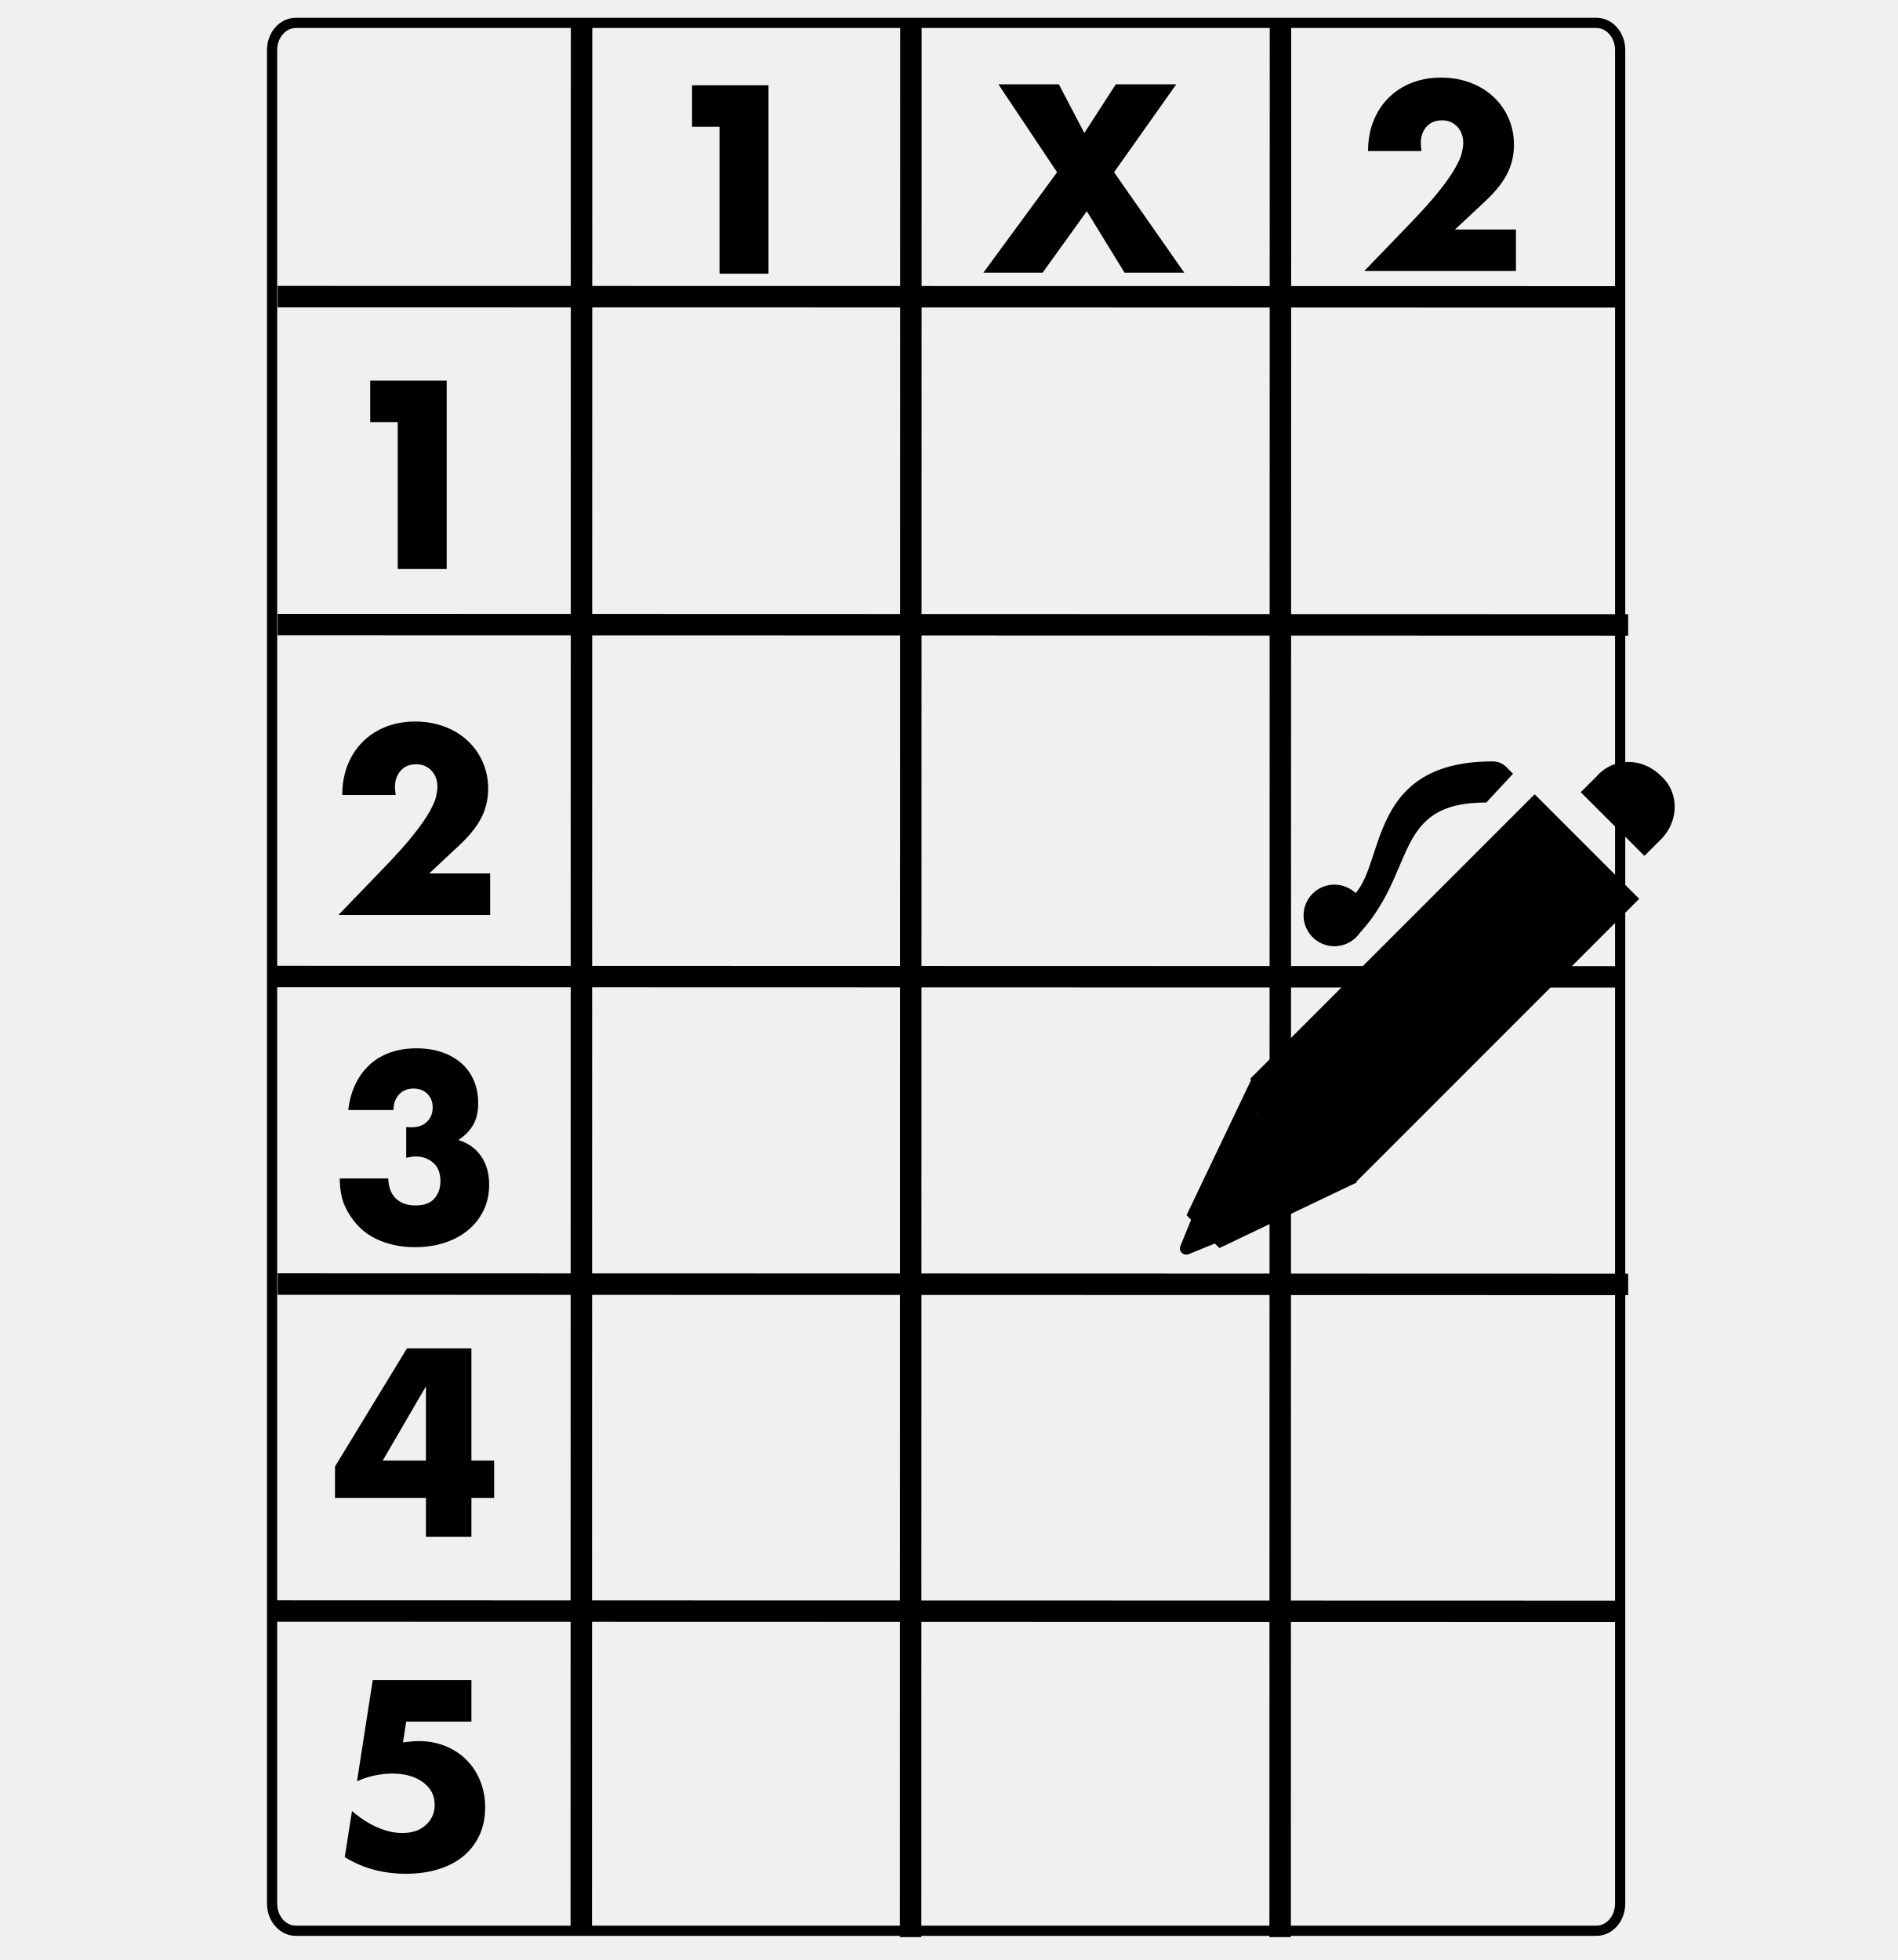
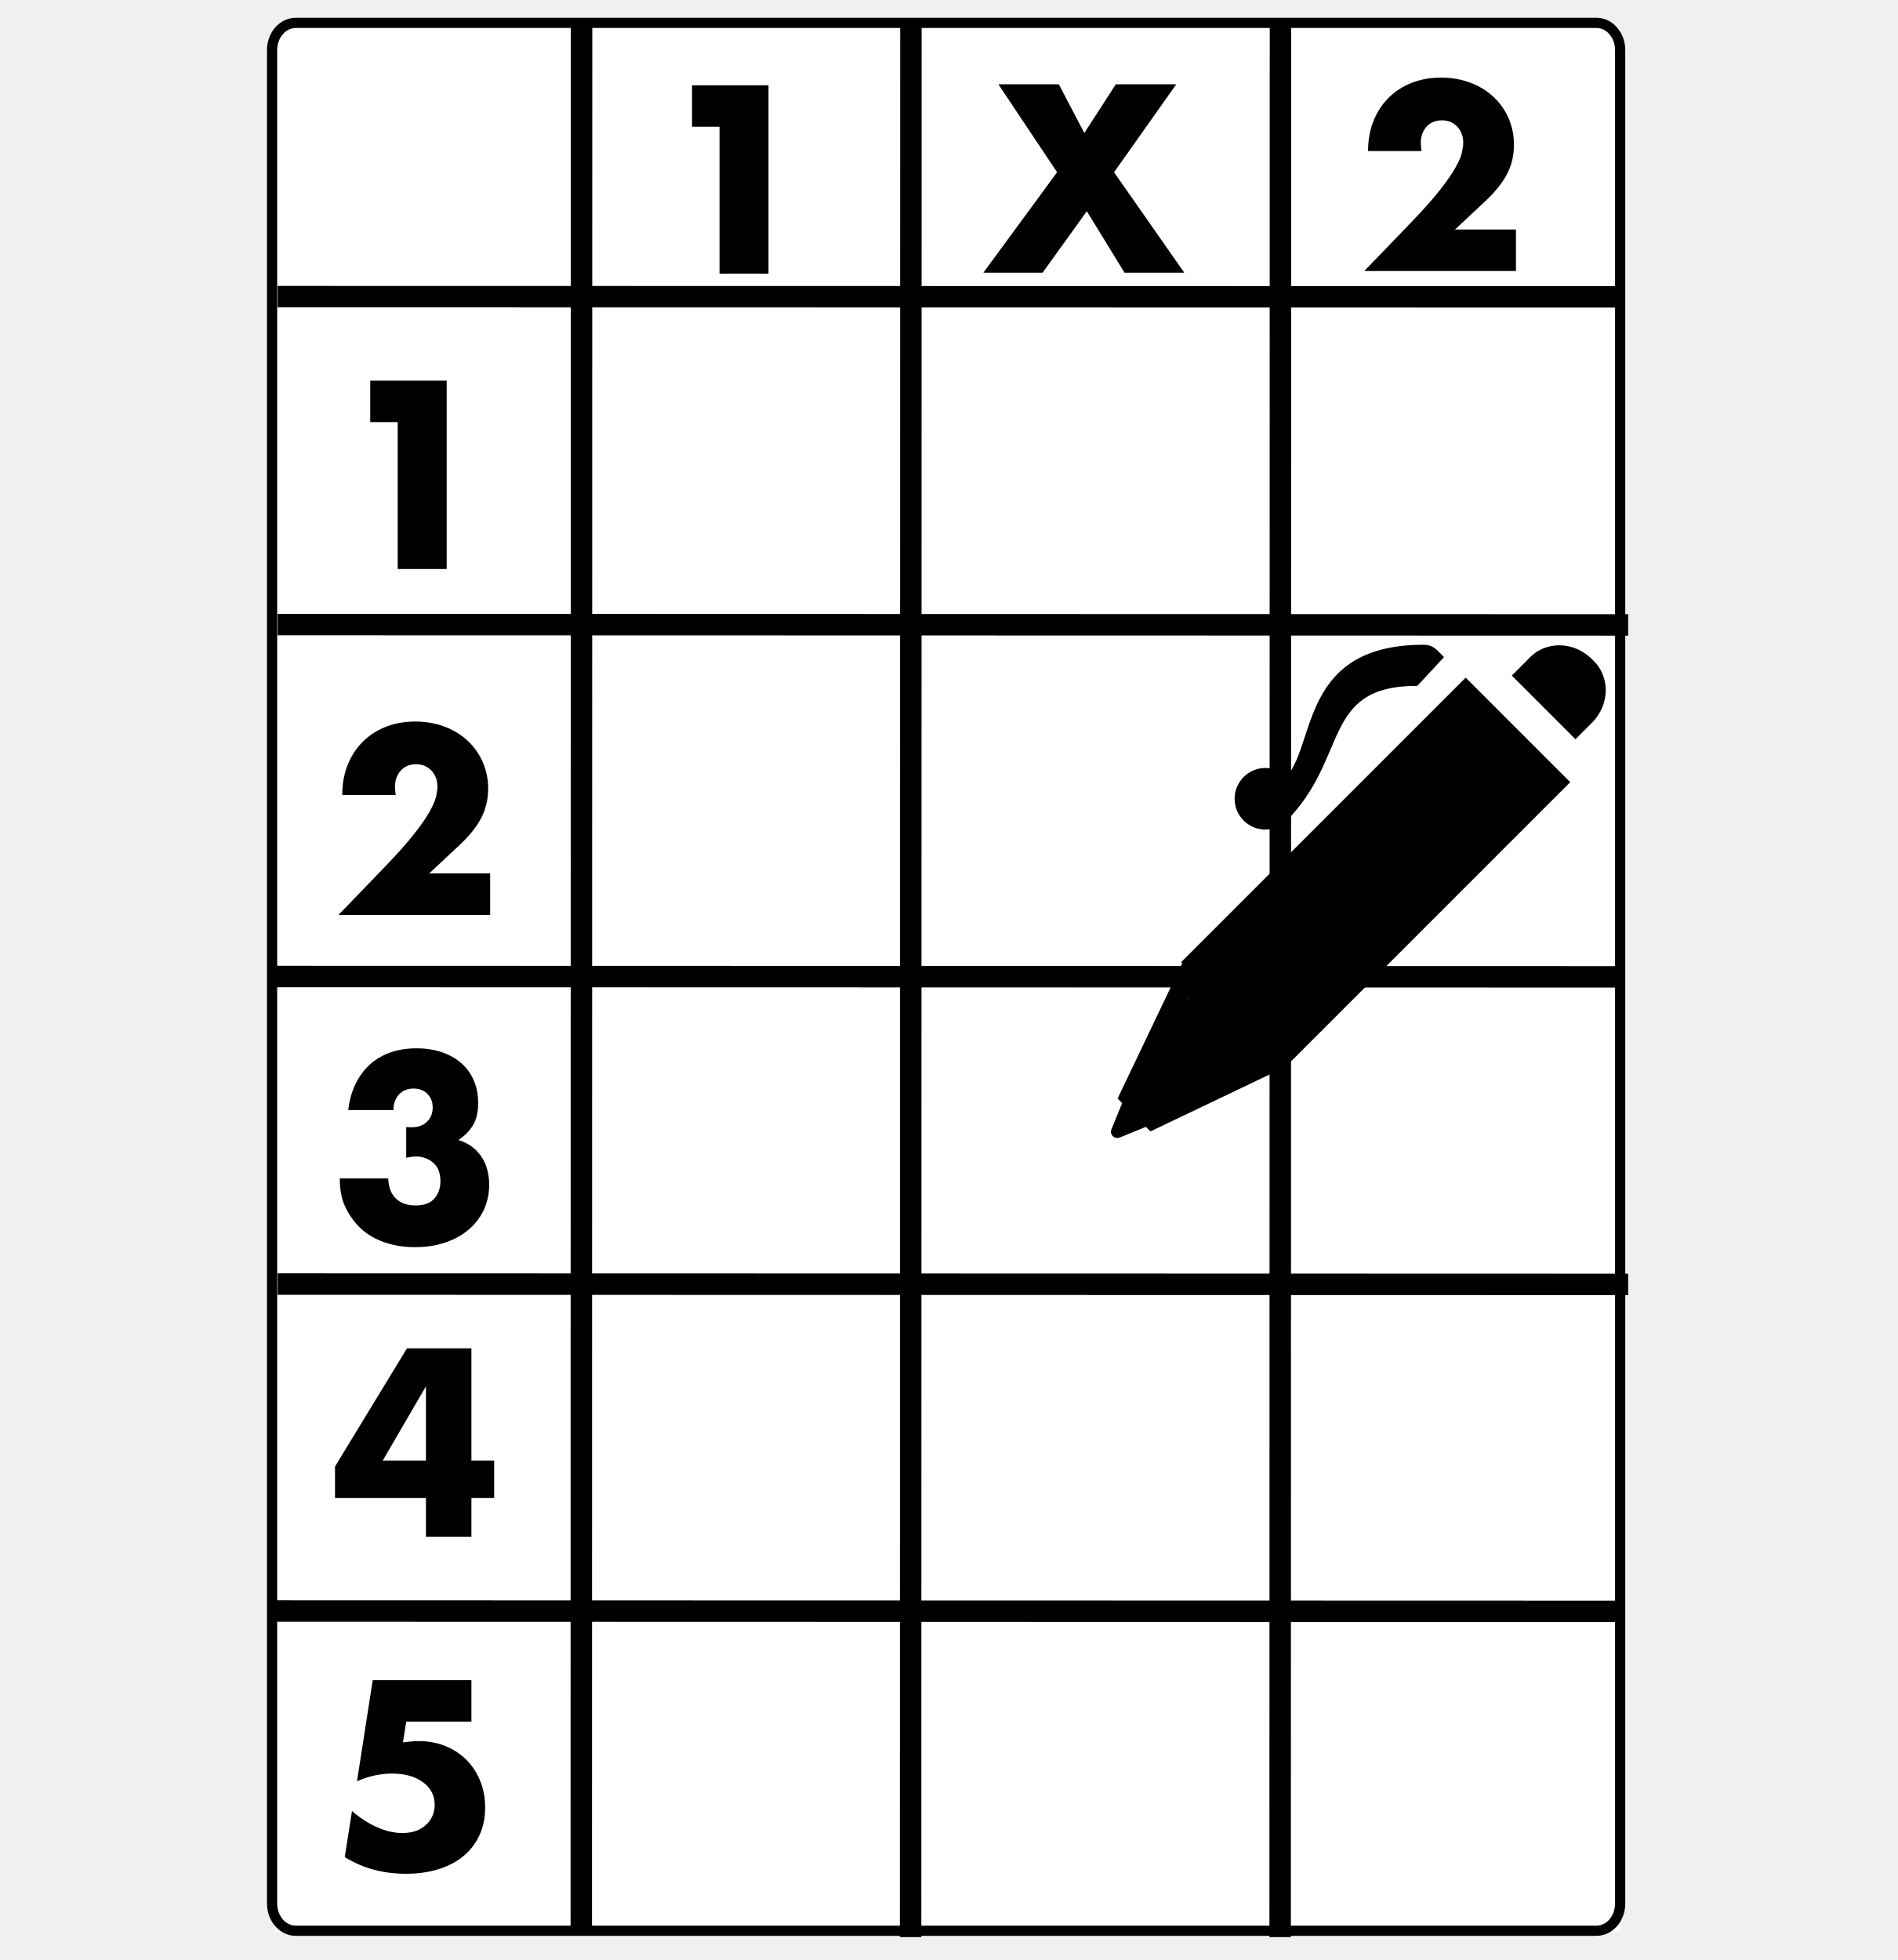
- <svg xmlns="http://www.w3.org/2000/svg" xmlns:ns1="http://vectornator.io" height="100%" style="fill-rule:nonzero;clip-rule:evenodd;stroke-linecap:round;stroke-linejoin:round;" xml:space="preserve" width="100%" version="1.1" viewBox="0 0 372.187 384.408">
+ <svg xmlns="http://www.w3.org/2000/svg" xmlns:ns1="http://vectornator.io" viewBox="0 0 372.187 384.408" xml:space="preserve" width="100%" version="1.1" height="100%" style="fill-rule:nonzero;clip-rule:evenodd;stroke-linecap:round;stroke-linejoin:round;">
  <defs />
-   <g id="Layer 3" ns1:layerName="Layer 3">
-     <path d="M296.751+151.752L295.543+150.543C294.738+149.738+293.932+149.335+292.724+149.335C266.95+149.335+272.186+171.485+264.534+176.317C256.882+181.15+264.534+185.177+265.742+183.969C278.226+171.485+272.588+157.39+291.516+157.39L296.751+151.752Z" fill-rule="evenodd" fill="#000000" opacity="1" />
-     <path d="M261.715+173.498C258.379+173.498+255.674+176.203+255.674+179.539C255.674+182.875+258.379+185.58+261.715+185.58C265.051+185.58+267.756+182.875+267.756+179.539C267.756+176.203+265.051+173.498+261.715+173.498Z" fill-rule="evenodd" fill="#000000" opacity="1" />
-     <path d="M321.499+176.283L265.686+232.098L245.183+211.595L300.995+155.781L321.499+176.283Z" fill-rule="evenodd" fill="#000000" opacity="1" />
-     <path d="M246.815+218.2L259.299+230.684L239.968+239.946L237.552+237.53L246.815+218.2M245.606+211.353L232.72+238.335L239.163+244.779L266.145+231.892L245.606+211.353L245.606+211.353ZM322.525+167.86L325.747+164.638C329.371+161.014+329.371+155.376+325.747+152.154L325.747+152.154C322.122+148.53+316.484+148.53+313.262+152.154L310.041+155.376L317.543+162.878L322.525+167.86Z" fill-rule="evenodd" fill="#000000" opacity="1" />
-     <path d="M235.136+235.516L231.511+244.376C231.109+245.181+231.914+246.39+233.122+245.987L241.982+242.362L235.136+235.516Z" fill-rule="evenodd" fill="#000000" opacity="1" />
-     <path d="M241.183+240.56L243.583+233.508" opacity="1" fill="#000000" />
-     <path d="M233.728+242.797L247.167+217.527L260.502+231.383L233.728+242.797Z" opacity="1" fill="#000000" />
+   <g id="Layer 2" ns1:layerName="Layer 2">
+     <path d="M54.212+5.281L317.832+5.281L317.832+157.85L317.832+378.799L54.212+378.799L54.212+5.281Z" fill="#ffffff" opacity="1" />
+   </g>
+   <g ns1:layerName="Layer 3" id="Layer 3">
+     <path d="M283.226+128.873L282.018+127.664C281.213+126.859+280.407+126.456+279.199+126.456C253.425+126.456+258.661+148.606+251.009+153.438C243.357+158.271+251.009+162.298+252.217+161.09C264.701+148.606+259.063+134.511+277.991+134.511L283.226+128.873Z" fill-rule="evenodd" opacity="1" fill="#000000" />
+     <path opacity="1" d="M248.19+150.619C244.854+150.619+242.149+153.324+242.149+156.66C242.149+159.996+244.854+162.701+248.19+162.701C251.526+162.701+254.231+159.996+254.231+156.66C254.231+153.324+251.526+150.619+248.19+150.619Z" fill-rule="evenodd" fill="#000000" />
+     <path fill="#000000" d="M307.974+153.404L252.161+209.219L231.658+188.716L287.47+132.902L307.974+153.404Z" fill-rule="evenodd" opacity="1" />
+     <path fill-rule="evenodd" d="M233.29+195.321L245.774+207.805L226.443+217.067L224.027+214.651L233.29+195.321M232.081+188.474L219.195+215.456L225.638+221.9L252.62+209.013L232.081+188.474L232.081+188.474ZM309+144.981L312.222+141.759C315.846+138.135+315.846+132.497+312.222+129.275L312.222+129.275C308.597+125.651+302.959+125.651+299.737+129.275L296.516+132.497L304.018+139.999L309+144.981Z" opacity="1" fill="#000000" />
+     <path fill="#000000" d="M221.611+212.637L217.986+221.497C217.584+222.302+218.389+223.511+219.597+223.108L228.457+219.483L221.611+212.637Z" opacity="1" fill-rule="evenodd" />
+     <path opacity="1" fill-rule="evenodd" d="M227.658+217.681L230.058+210.629" fill="#000000" />
+     <path opacity="1" fill-rule="evenodd" fill="#000000" d="M220.203+219.918L233.642+194.648L246.977+208.504L220.203+219.918Z" />
  </g>
  <g id="Layer 1" ns1:layerName="Layer 1">
    <g opacity="1">
-       <path stroke="#000000" fill-rule="evenodd" stroke-width="2" d="M58.008+4.488L313.123+4.488C315.688+4.488+317.766+6.874+317.766+9.817L317.766+373.341C317.766+376.284+315.688+378.67+313.123+378.67L58.008+378.67C55.444+378.67+53.366+376.284+53.366+373.341L53.366+9.817C53.366+6.874+55.444+4.488+58.008+4.488Z" fill="#ffffff" stroke-linecap="butt" fill-opacity="0" opacity="1" stroke-linejoin="miter" />
-       <path stroke="#000000" stroke-width="4.207" d="M114.063+4.651L114.052+80.876L114.008+378.67" fill="none" stroke-linecap="butt" opacity="1" stroke-linejoin="miter" />
-       <path stroke="#000000" stroke-width="4.207" d="M178.661+4.488L178.599+379.92" fill="none" stroke-linecap="butt" opacity="1" stroke-linejoin="miter" />
-       <path stroke="#000000" stroke-width="4.207" d="M251.142+4.488L251.079+379.92" fill="none" stroke-linecap="butt" opacity="1" stroke-linejoin="miter" />
-       <path stroke="#000000" stroke-width="4.207" d="M317.88+58.225L279.152+58.218L267.15+58.216L150.756+58.196L54.457+58.179" fill="none" stroke-linecap="butt" opacity="1" stroke-linejoin="miter" />
-       <path stroke="#000000" stroke-width="4.207" d="M319.338+122.564L280.396+122.553L268.327+122.55L151.289+122.521L54.457+122.496" fill="none" stroke-linecap="butt" opacity="1" stroke-linejoin="miter" />
-       <path stroke="#000000" stroke-width="4.207" d="M317.73+191.579L278.788+191.568L266.719+191.565L149.681+191.536L52.849+191.512" fill="none" stroke-linecap="butt" opacity="1" stroke-linejoin="miter" />
-       <path stroke="#000000" stroke-width="4.207" d="M319.338+251.906L280.396+251.895L268.327+251.892L151.289+251.862L54.457+251.838" fill="none" stroke-linecap="butt" opacity="1" stroke-linejoin="miter" />
-       <path stroke="#000000" stroke-width="4.207" d="M318.007+316.037L279.064+316.026L266.997+316.023L149.957+315.994L53.126+315.969" fill="none" stroke-linecap="butt" opacity="1" stroke-linejoin="miter" />
-       <path d="M78.005+82.784L72.615+82.784L72.615+74.65L87.609+74.65L87.609+111.596L78.005+111.596L78.005+82.784Z" fill-rule="evenodd" fill="#000000" opacity="1" />
-       <path d="M141.125+24.861L135.735+24.861L135.735+16.727L150.729+16.727L150.729+53.673L141.125+53.673L141.125+24.861Z" fill-rule="evenodd" fill="#000000" opacity="1" />
-       <path d="M207.331+33.781L195.816+16.533L207.674+16.533L212.672+26.088L218.846+16.533L230.704+16.533L218.503+33.781L232.271+53.479L220.561+53.479L213.161+41.425L204.489+53.479L192.876+53.479L207.331+33.781Z" fill-rule="evenodd" fill="#000000" opacity="1" />
-       <path d="M96.135+179.44L66.392+179.44L75.555+169.934C77.972+167.419+79.867+165.287+81.239+163.54C82.611+161.792+83.632+160.314+84.301+159.105C84.971+157.896+85.387+156.916+85.551+156.165C85.714+155.414+85.796+154.777+85.796+154.254C85.796+153.699+85.706+153.16+85.526+152.637C85.347+152.114+85.077+151.649+84.718+151.241C84.358+150.832+83.925+150.506+83.419+150.261C82.913+150.016+82.317+149.893+81.631+149.893C80.324+149.893+79.303+150.318+78.568+151.167C77.833+152.016+77.466+153.078+77.466+154.352C77.466+154.711+77.515+155.234+77.613+155.92L67.127+155.92C67.127+153.764+67.478+151.804+68.18+150.04C68.882+148.276+69.871+146.757+71.145+145.483C72.419+144.209+73.93+143.229+75.677+142.543C77.425+141.857+79.344+141.514+81.435+141.514C83.493+141.514+85.395+141.841+87.143+142.494C88.891+143.147+90.402+144.062+91.676+145.238C92.95+146.414+93.946+147.811+94.665+149.428C95.383+151.045+95.743+152.8+95.743+154.695C95.743+156.72+95.31+158.591+94.444+160.306C93.579+162.021+92.198+163.776+90.304+165.573L84.179+171.306L96.135+171.306L96.135+179.44Z" fill-rule="evenodd" fill="#000000" opacity="1" />
-       <path d="M297.329+53.148L267.587+53.148L276.749+43.642C279.167+41.127+281.062+38.995+282.434+37.248C283.805+35.5+284.827+34.022+285.497+32.813C286.165+31.605+286.583+30.625+286.745+29.873C286.909+29.122+286.991+28.485+286.991+27.962C286.991+27.407+286.9+26.868+286.721+26.345C286.542+25.823+286.271+25.357+285.913+24.949C285.553+24.54+285.12+24.214+284.615+23.969C284.107+23.724+283.512+23.601+282.826+23.601C281.519+23.601+280.499+24.026+279.764+24.875C279.029+25.724+278.661+26.786+278.661+28.06C278.661+28.419+278.71+28.942+278.807+29.628L268.322+29.628C268.322+27.472+268.673+25.512+269.376+23.748C270.077+21.984+271.066+20.465+272.34+19.191C273.614+17.917+275.124+16.937+276.872+16.251C278.62+15.565+280.538+15.222+282.63+15.222C284.688+15.222+286.59+15.549+288.339+16.202C290.085+16.855+291.596+17.77+292.87+18.946C294.145+20.122+295.141+21.519+295.859+23.136C296.579+24.753+296.938+26.509+296.938+28.403C296.938+30.428+296.505+32.299+295.639+34.014C294.773+35.729+293.394+37.484+291.499+39.281L285.374+45.014L297.329+45.014L297.329+53.148Z" fill-rule="evenodd" fill="#000000" opacity="1" />
-       <path d="M79.671+221.037C79.932+221.069+80.153+221.086+80.332+221.086C80.512+221.086+80.667+221.086+80.798+221.086C82.006+221.086+82.986+220.726+83.738+220.008C84.489+219.289+84.865+218.358+84.865+217.215C84.865+216.104+84.513+215.206+83.811+214.52C83.109+213.834+82.202+213.491+81.092+213.491C79.916+213.491+78.968+213.883+78.25+214.667C77.531+215.451+77.172+216.463+77.172+217.705L68.303+217.705C68.531+215.777+69.013+214.062+69.748+212.56C70.483+211.057+71.422+209.791+72.566+208.762C73.709+207.733+75.048+206.949+76.584+206.41C78.119+205.871+79.818+205.602+81.68+205.602C83.509+205.602+85.167+205.855+86.653+206.361C88.139+206.868+89.413+207.586+90.475+208.517C91.537+209.448+92.353+210.575+92.925+211.898C93.497+213.221+93.783+214.699+93.783+216.333C93.783+218.097+93.448+219.542+92.778+220.669C92.109+221.796+91.153+222.768+89.912+223.585C91.806+224.173+93.284+225.226+94.346+226.745C95.408+228.264+95.939+230.134+95.939+232.356C95.939+234.185+95.579+235.851+94.861+237.354C94.142+238.856+93.138+240.147+91.847+241.225C90.557+242.303+89.022+243.136+87.241+243.724C85.461+244.312+83.509+244.606+81.386+244.606C78.544+244.606+75.979+244.05+73.693+242.94C71.406+241.829+69.577+240.065+68.205+237.648C67.584+236.57+67.168+235.492+66.955+234.414C66.743+233.336+66.637+232.241+66.637+231.131L76.143+231.131C76.208+232.862+76.714+234.177+77.662+235.075C78.609+235.974+79.883+236.423+81.484+236.423C83.182+236.423+84.424+235.965+85.208+235.051C85.992+234.136+86.384+233.009+86.384+231.67C86.384+230.069+85.91+228.86+84.963+228.044C84.015+227.227+82.888+226.819+81.582+226.819C81.255+226.819+80.945+226.843+80.651+226.892C80.357+226.941+80.03+226.998+79.671+227.064L79.671+221.037Z" fill-rule="evenodd" fill="#000000" opacity="1" />
-       <path d="M83.542+286.451L83.542+271.898L75.065+286.451L83.542+286.451ZM92.46+286.451L96.919+286.451L96.919+293.801L92.46+293.801L92.46+301.396L83.542+301.396L83.542+293.801L65.706+293.801L65.706+287.627L79.818+264.45L92.46+264.45L92.46+286.451Z" fill-rule="evenodd" fill="#000000" opacity="1" />
-       <path d="M92.46+337.654L79.671+337.654L79.034+341.721C79.622+341.655+80.161+341.598+80.651+341.549C81.141+341.5+81.647+341.476+82.17+341.476C84.032+341.476+85.763+341.802+87.364+342.456C88.964+343.109+90.336+344.007+91.48+345.151C92.623+346.294+93.521+347.666+94.175+349.267C94.828+350.867+95.155+352.615+95.155+354.51C95.155+356.502+94.787+358.299+94.052+359.9C93.317+361.5+92.28+362.864+90.941+363.991C89.601+365.118+87.968+365.984+86.041+366.588C84.113+367.193+81.974+367.495+79.622+367.495C77.4+367.495+75.285+367.225+73.276+366.686C71.267+366.147+69.381+365.322+67.617+364.212L69.038+355.196C70.671+356.6+72.337+357.67+74.036+358.405C75.734+359.14+77.351+359.508+78.887+359.508C80.847+359.508+82.398+358.977+83.542+357.915C84.685+356.854+85.257+355.539+85.257+353.971C85.257+352.141+84.489+350.663+82.954+349.536C81.418+348.409+79.409+347.846+76.927+347.846C75.816+347.846+74.673+347.968+73.497+348.213C72.321+348.458+71.161+348.842+70.018+349.365L73.105+329.52L92.46+329.52L92.46+337.654Z" fill-rule="evenodd" fill="#000000" opacity="1" />
+       <path stroke-width="2" fill-rule="evenodd" fill="#ffffff" stroke="#000000" stroke-linecap="butt" fill-opacity="0" stroke-linejoin="miter" d="M58.008+4.488L313.123+4.488C315.688+4.488+317.766+6.874+317.766+9.817L317.766+373.341C317.766+376.284+315.688+378.67+313.123+378.67L58.008+378.67C55.444+378.67+53.366+376.284+53.366+373.341L53.366+9.817C53.366+6.874+55.444+4.488+58.008+4.488Z" opacity="1" />
+       <path stroke-linejoin="miter" stroke-width="4.207" fill="none" opacity="1" stroke-linecap="butt" stroke="#000000" d="M114.063+4.651L114.052+80.876L114.008+378.67" />
+       <path d="M178.661+4.488L178.599+379.92" opacity="1" stroke-linecap="butt" stroke-width="4.207" stroke="#000000" stroke-linejoin="miter" fill="none" />
+       <path opacity="1" fill="none" stroke-width="4.207" stroke-linejoin="miter" stroke="#000000" d="M251.142+4.488L251.079+379.92" stroke-linecap="butt" />
+       <path stroke-linejoin="miter" stroke="#000000" stroke-linecap="butt" d="M317.88+58.225L279.152+58.218L267.15+58.216L150.756+58.196L54.457+58.179" fill="none" stroke-width="4.207" opacity="1" />
+       <path stroke-linecap="butt" fill="none" stroke="#000000" d="M319.338+122.564L280.396+122.553L268.327+122.55L151.289+122.521L54.457+122.496" stroke-width="4.207" opacity="1" stroke-linejoin="miter" />
+       <path stroke-width="4.207" stroke-linecap="butt" fill="none" opacity="1" stroke="#000000" stroke-linejoin="miter" d="M317.73+191.579L278.788+191.568L266.719+191.565L149.681+191.536L52.849+191.512" />
+       <path stroke="#000000" stroke-linejoin="miter" stroke-linecap="butt" opacity="1" stroke-width="4.207" fill="none" d="M319.338+251.906L280.396+251.895L268.327+251.892L151.289+251.862L54.457+251.838" />
+       <path d="M318.007+316.037L279.064+316.026L266.997+316.023L149.957+315.994L53.126+315.969" stroke-width="4.207" stroke-linejoin="miter" opacity="1" stroke-linecap="butt" stroke="#000000" fill="none" />
+       <path fill-rule="evenodd" opacity="1" fill="#000000" d="M78.005+82.784L72.615+82.784L72.615+74.65L87.609+74.65L87.609+111.596L78.005+111.596L78.005+82.784Z" />
+       <path d="M141.125+24.861L135.735+24.861L135.735+16.727L150.729+16.727L150.729+53.673L141.125+53.673L141.125+24.861Z" opacity="1" fill-rule="evenodd" fill="#000000" />
+       <path d="M207.331+33.781L195.816+16.533L207.674+16.533L212.672+26.088L218.846+16.533L230.704+16.533L218.503+33.781L232.271+53.479L220.561+53.479L213.161+41.425L204.489+53.479L192.876+53.479L207.331+33.781Z" opacity="1" fill="#000000" fill-rule="evenodd" />
+       <path d="M96.135+179.44L66.392+179.44L75.555+169.934C77.972+167.419+79.867+165.287+81.239+163.54C82.611+161.792+83.632+160.314+84.301+159.105C84.971+157.896+85.387+156.916+85.551+156.165C85.714+155.414+85.796+154.777+85.796+154.254C85.796+153.699+85.706+153.16+85.526+152.637C85.347+152.114+85.077+151.649+84.718+151.241C84.358+150.832+83.925+150.506+83.419+150.261C82.913+150.016+82.317+149.893+81.631+149.893C80.324+149.893+79.303+150.318+78.568+151.167C77.833+152.016+77.466+153.078+77.466+154.352C77.466+154.711+77.515+155.234+77.613+155.92L67.127+155.92C67.127+153.764+67.478+151.804+68.18+150.04C68.882+148.276+69.871+146.757+71.145+145.483C72.419+144.209+73.93+143.229+75.677+142.543C77.425+141.857+79.344+141.514+81.435+141.514C83.493+141.514+85.395+141.841+87.143+142.494C88.891+143.147+90.402+144.062+91.676+145.238C92.95+146.414+93.946+147.811+94.665+149.428C95.383+151.045+95.743+152.8+95.743+154.695C95.743+156.72+95.31+158.591+94.444+160.306C93.579+162.021+92.198+163.776+90.304+165.573L84.179+171.306L96.135+171.306L96.135+179.44Z" opacity="1" fill-rule="evenodd" fill="#000000" />
+       <path opacity="1" d="M297.329+53.148L267.587+53.148L276.749+43.642C279.167+41.127+281.062+38.995+282.434+37.248C283.805+35.5+284.827+34.022+285.497+32.813C286.165+31.605+286.583+30.625+286.745+29.873C286.909+29.122+286.991+28.485+286.991+27.962C286.991+27.407+286.9+26.868+286.721+26.345C286.542+25.823+286.271+25.357+285.913+24.949C285.553+24.54+285.12+24.214+284.615+23.969C284.107+23.724+283.512+23.601+282.826+23.601C281.519+23.601+280.499+24.026+279.764+24.875C279.029+25.724+278.661+26.786+278.661+28.06C278.661+28.419+278.71+28.942+278.807+29.628L268.322+29.628C268.322+27.472+268.673+25.512+269.376+23.748C270.077+21.984+271.066+20.465+272.34+19.191C273.614+17.917+275.124+16.937+276.872+16.251C278.62+15.565+280.538+15.222+282.63+15.222C284.688+15.222+286.59+15.549+288.339+16.202C290.085+16.855+291.596+17.77+292.87+18.946C294.145+20.122+295.141+21.519+295.859+23.136C296.579+24.753+296.938+26.509+296.938+28.403C296.938+30.428+296.505+32.299+295.639+34.014C294.773+35.729+293.394+37.484+291.499+39.281L285.374+45.014L297.329+45.014L297.329+53.148Z" fill="#000000" fill-rule="evenodd" />
+       <path d="M79.671+221.037C79.932+221.069+80.153+221.086+80.332+221.086C80.512+221.086+80.667+221.086+80.798+221.086C82.006+221.086+82.986+220.726+83.738+220.008C84.489+219.289+84.865+218.358+84.865+217.215C84.865+216.104+84.513+215.206+83.811+214.52C83.109+213.834+82.202+213.491+81.092+213.491C79.916+213.491+78.968+213.883+78.25+214.667C77.531+215.451+77.172+216.463+77.172+217.705L68.303+217.705C68.531+215.777+69.013+214.062+69.748+212.56C70.483+211.057+71.422+209.791+72.566+208.762C73.709+207.733+75.048+206.949+76.584+206.41C78.119+205.871+79.818+205.602+81.68+205.602C83.509+205.602+85.167+205.855+86.653+206.361C88.139+206.868+89.413+207.586+90.475+208.517C91.537+209.448+92.353+210.575+92.925+211.898C93.497+213.221+93.783+214.699+93.783+216.333C93.783+218.097+93.448+219.542+92.778+220.669C92.109+221.796+91.153+222.768+89.912+223.585C91.806+224.173+93.284+225.226+94.346+226.745C95.408+228.264+95.939+230.134+95.939+232.356C95.939+234.185+95.579+235.851+94.861+237.354C94.142+238.856+93.138+240.147+91.847+241.225C90.557+242.303+89.022+243.136+87.241+243.724C85.461+244.312+83.509+244.606+81.386+244.606C78.544+244.606+75.979+244.05+73.693+242.94C71.406+241.829+69.577+240.065+68.205+237.648C67.584+236.57+67.168+235.492+66.955+234.414C66.743+233.336+66.637+232.241+66.637+231.131L76.143+231.131C76.208+232.862+76.714+234.177+77.662+235.075C78.609+235.974+79.883+236.423+81.484+236.423C83.182+236.423+84.424+235.965+85.208+235.051C85.992+234.136+86.384+233.009+86.384+231.67C86.384+230.069+85.91+228.86+84.963+228.044C84.015+227.227+82.888+226.819+81.582+226.819C81.255+226.819+80.945+226.843+80.651+226.892C80.357+226.941+80.03+226.998+79.671+227.064L79.671+221.037Z" opacity="1" fill-rule="evenodd" fill="#000000" />
+       <path fill-rule="evenodd" fill="#000000" d="M83.542+286.451L83.542+271.898L75.065+286.451L83.542+286.451ZM92.46+286.451L96.919+286.451L96.919+293.801L92.46+293.801L92.46+301.396L83.542+301.396L83.542+293.801L65.706+293.801L65.706+287.627L79.818+264.45L92.46+264.45L92.46+286.451Z" opacity="1" />
+       <path fill-rule="evenodd" opacity="1" d="M92.46+337.654L79.671+337.654L79.034+341.721C79.622+341.655+80.161+341.598+80.651+341.549C81.141+341.5+81.647+341.476+82.17+341.476C84.032+341.476+85.763+341.802+87.364+342.456C88.964+343.109+90.336+344.007+91.48+345.151C92.623+346.294+93.521+347.666+94.175+349.267C94.828+350.867+95.155+352.615+95.155+354.51C95.155+356.502+94.787+358.299+94.052+359.9C93.317+361.5+92.28+362.864+90.941+363.991C89.601+365.118+87.968+365.984+86.041+366.588C84.113+367.193+81.974+367.495+79.622+367.495C77.4+367.495+75.285+367.225+73.276+366.686C71.267+366.147+69.381+365.322+67.617+364.212L69.038+355.196C70.671+356.6+72.337+357.67+74.036+358.405C75.734+359.14+77.351+359.508+78.887+359.508C80.847+359.508+82.398+358.977+83.542+357.915C84.685+356.854+85.257+355.539+85.257+353.971C85.257+352.141+84.489+350.663+82.954+349.536C81.418+348.409+79.409+347.846+76.927+347.846C75.816+347.846+74.673+347.968+73.497+348.213C72.321+348.458+71.161+348.842+70.018+349.365L73.105+329.52L92.46+329.52L92.46+337.654Z" fill="#000000" />
    </g>
  </g>
</svg>
